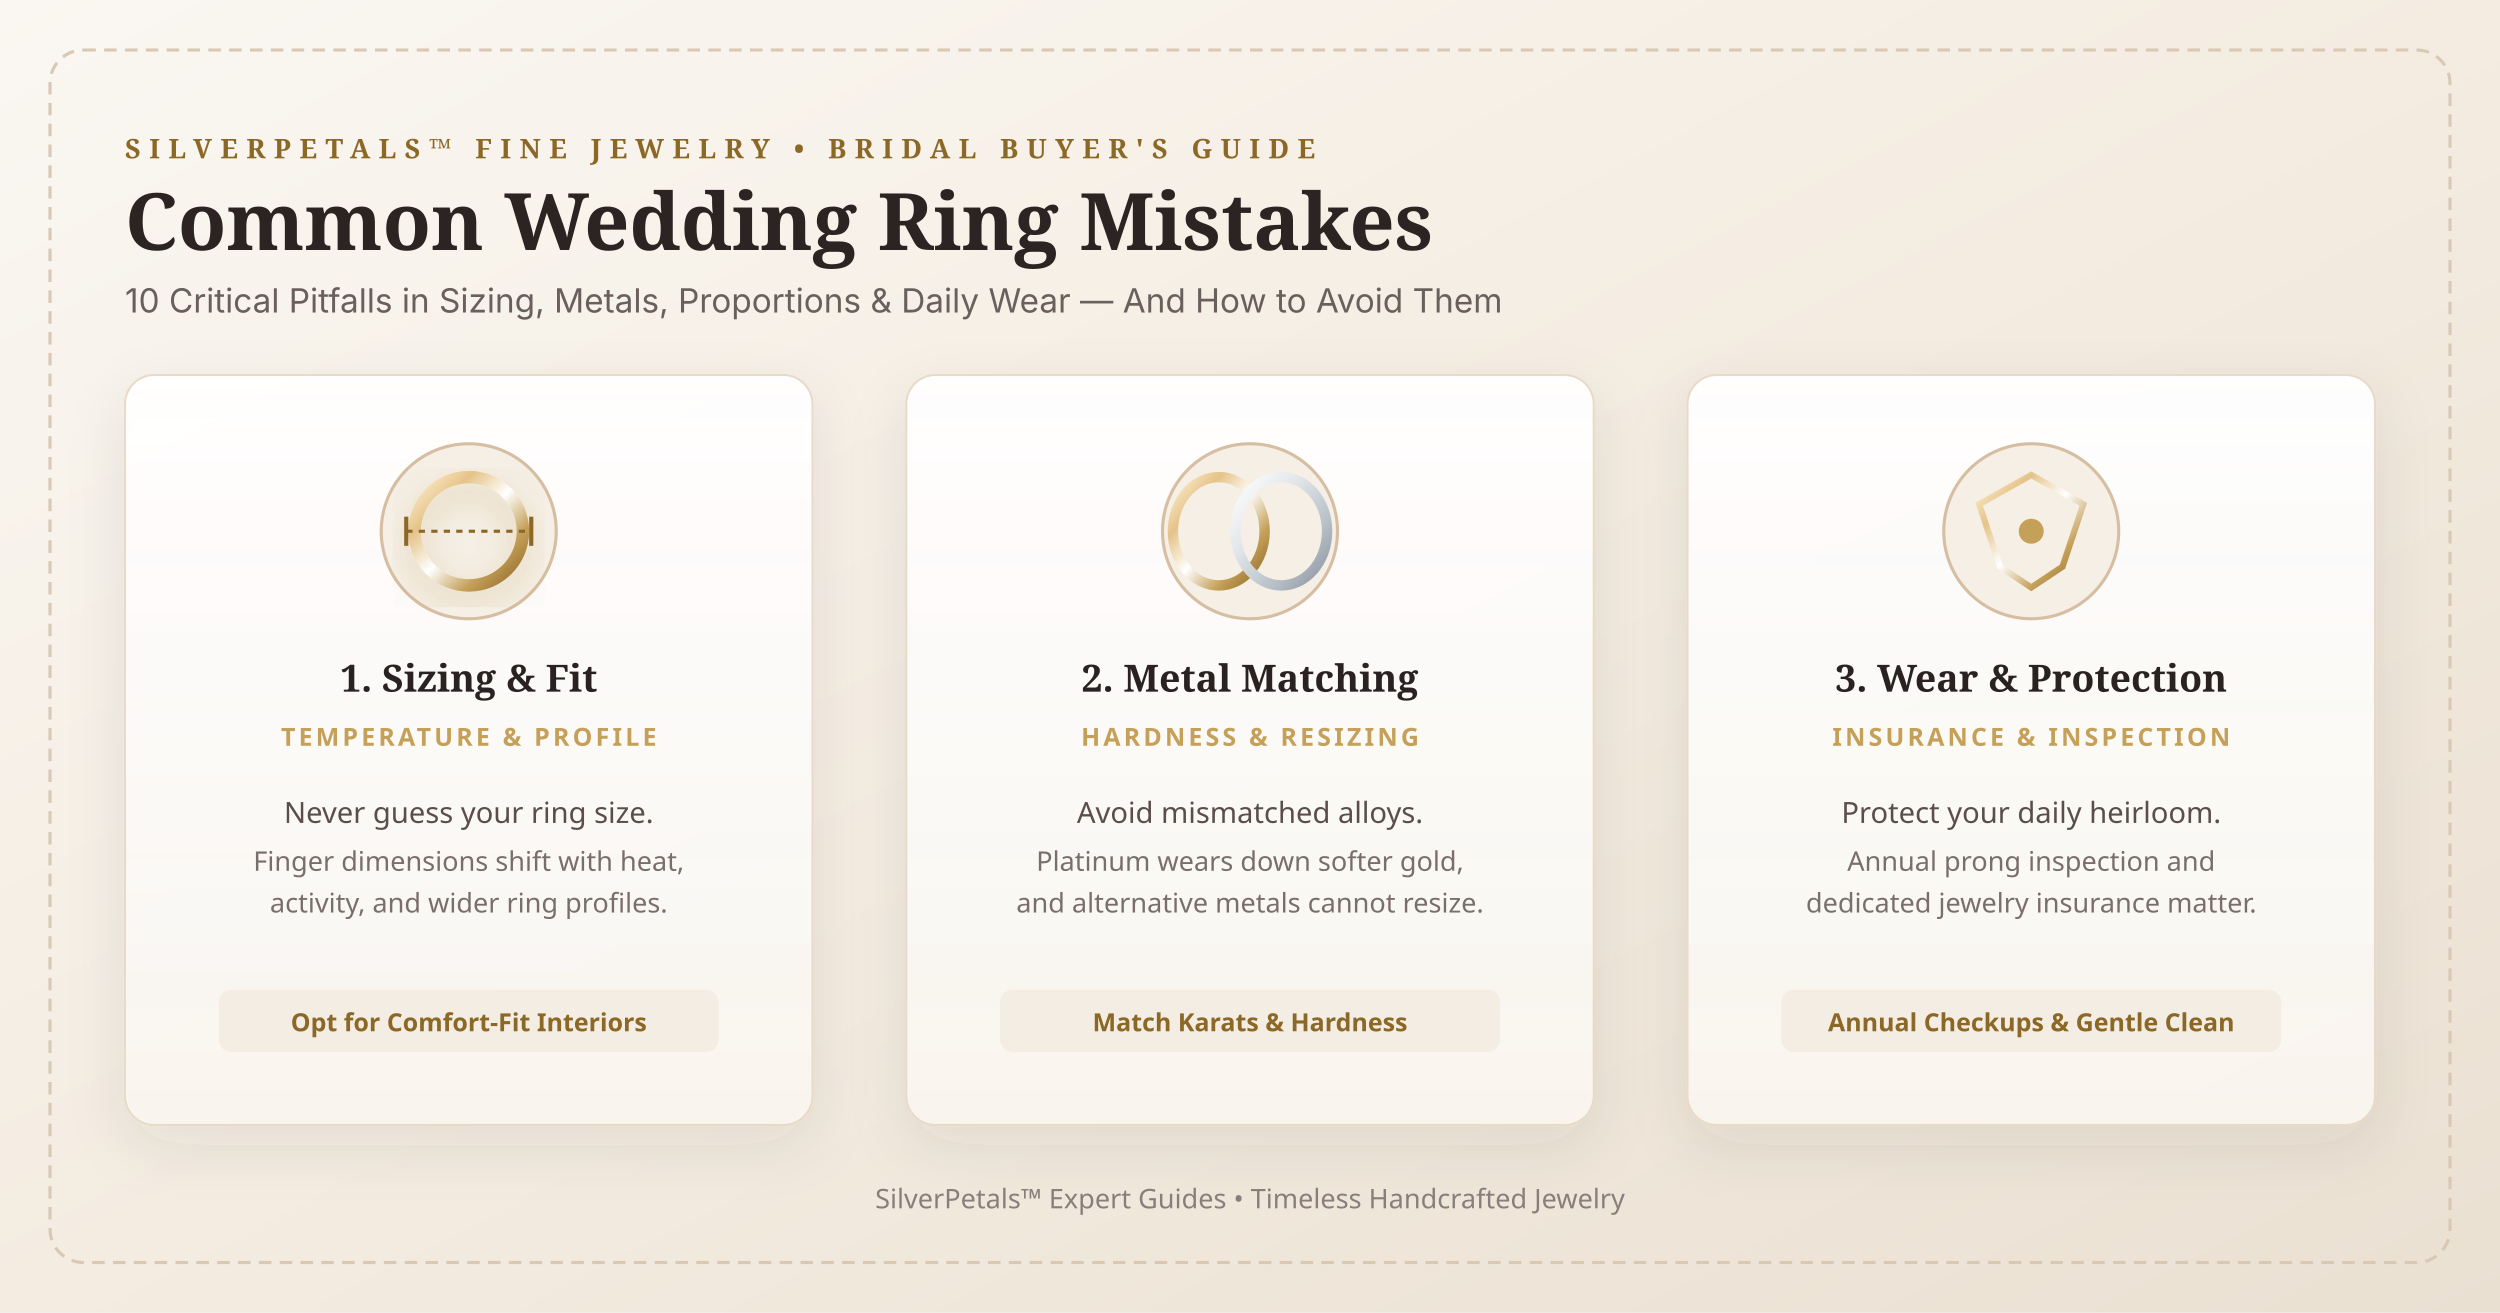
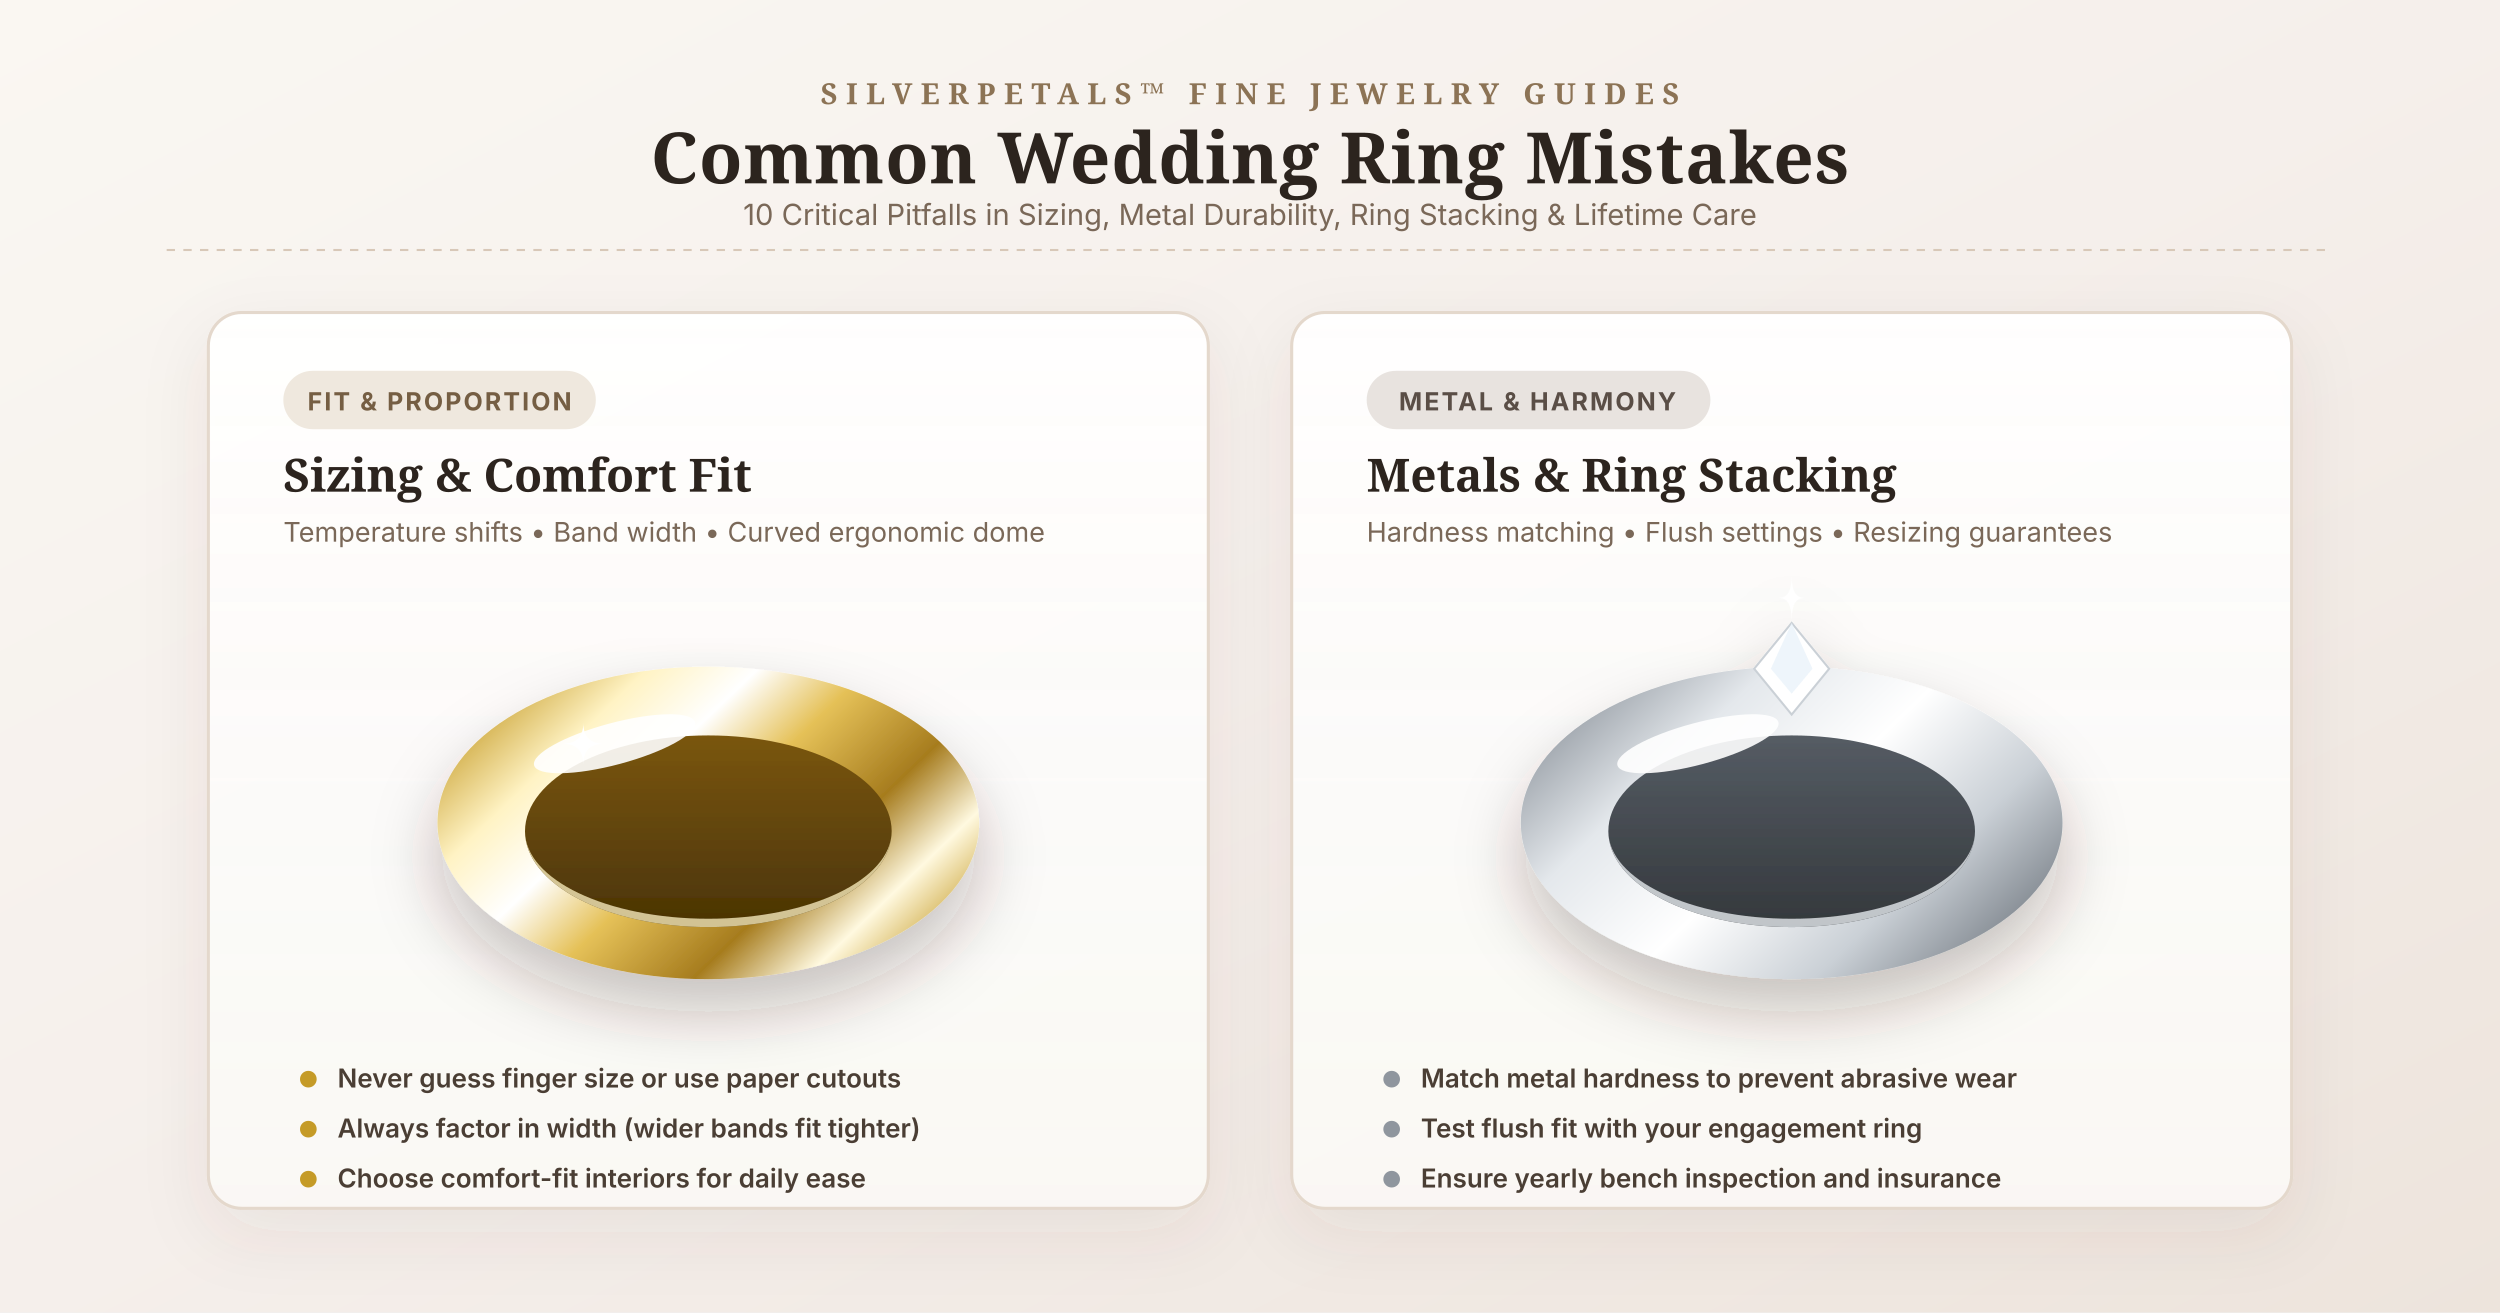
<svg xmlns="http://www.w3.org/2000/svg" viewBox="0 0 1200 630" width="1200" height="630">
  <defs>
    <linearGradient id="bgGrad" x1="0%" y1="0%" x2="100%" y2="100%">
      <stop offset="0%" stop-color="#FAF7F2" />
-       <stop offset="50%" stop-color="#F4ECE1" />
-       <stop offset="100%" stop-color="#EAE0D2" />
+       <stop offset="50%" stop-color="#F5EFEB" />
+       <stop offset="100%" stop-color="#EDE4DC" />
    </linearGradient>
-     <linearGradient id="goldGrad" x1="0%" y1="0%" x2="100%" y2="100%">
-       <stop offset="0%" stop-color="#FFF2D6" />
-       <stop offset="25%" stop-color="#E5C388" />
+     <linearGradient id="goldRingGrad" x1="0%" y1="20%" x2="100%" y2="80%">
+       <stop offset="0%" stop-color="#C59B27" />
+       <stop offset="20%" stop-color="#FFF3C4" />
+       <stop offset="35%" stop-color="#FFFFFF" />
+       <stop offset="50%" stop-color="#E5C158" />
+       <stop offset="70%" stop-color="#A67C1E" />
+       <stop offset="85%" stop-color="#FFF9E0" />
+       <stop offset="100%" stop-color="#C59B27" />
+     </linearGradient>
+     <linearGradient id="goldInnerGrad" x1="0%" y1="0%" x2="0%" y2="100%">
+       <stop offset="0%" stop-color="#7A560F" />
+       <stop offset="100%" stop-color="#4A3405" />
+     </linearGradient>
+     <linearGradient id="platRingGrad" x1="0%" y1="20%" x2="100%" y2="80%">
+       <stop offset="0%" stop-color="#8F969E" />
+       <stop offset="25%" stop-color="#E4E8EC" />
      <stop offset="50%" stop-color="#FFFFFF" />
-       <stop offset="75%" stop-color="#C5A059" />
-       <stop offset="100%" stop-color="#8C6826" />
+       <stop offset="75%" stop-color="#CAD0D6" />
+       <stop offset="100%" stop-color="#737A82" />
    </linearGradient>
-     <linearGradient id="platGrad" x1="0%" y1="0%" x2="100%" y2="100%">
-       <stop offset="0%" stop-color="#FFFFFF" />
-       <stop offset="35%" stop-color="#E2E6EA" />
-       <stop offset="70%" stop-color="#B8C0C8" />
-       <stop offset="100%" stop-color="#8A94A0" />
+     <linearGradient id="platInnerGrad" x1="0%" y1="0%" x2="0%" y2="100%">
+       <stop offset="0%" stop-color="#555C64" />
+       <stop offset="100%" stop-color="#34383C" />
    </linearGradient>
    <linearGradient id="cardGrad" x1="0%" y1="0%" x2="0%" y2="100%">
      <stop offset="0%" stop-color="#FFFFFF" stop-opacity="0.96" />
-       <stop offset="100%" stop-color="#FAF6F0" stop-opacity="0.94" />
+       <stop offset="100%" stop-color="#FBF9F5" stop-opacity="0.92" />
    </linearGradient>
-     <filter id="shadowFilter" x="-10%" y="-10%" width="120%" height="125%">
-       <feDropShadow dx="0" dy="10" stdDeviation="14" flood-color="#4A3E3D" flood-opacity="0.09" />
+     <filter id="cardShadow" x="-10%" y="-10%" width="120%" height="130%">
+       <feDropShadow dx="0" dy="12" stdDeviation="16" flood-color="#5A4A42" flood-opacity="0.08" />
    </filter>
-     <filter id="ringGlow" x="-20%" y="-20%" width="140%" height="140%">
-       <feDropShadow dx="0" dy="6" stdDeviation="8" flood-color="#8C6826" flood-opacity="0.25" />
+     <filter id="ringShadow" x="-20%" y="-20%" width="140%" height="150%">
+       <feDropShadow dx="0" dy="16" stdDeviation="15" flood-color="#3A2818" flood-opacity="0.26" />
    </filter>
  </defs>
  <rect width="1200" height="630" fill="url(#bgGrad)" />
-   <rect x="24" y="24" width="1152" height="582" fill="none" stroke="#D8C8B4" stroke-width="1.5" stroke-dasharray="6,4" rx="16" />
-   <g transform="translate(60, 52)">
-     <text x="0" y="24" font-family="'Cinzel', 'Playfair Display', Georgia, serif" font-size="13" font-weight="700" letter-spacing="4" fill="#8C6826">SILVERPETALS™ FINE JEWELRY • BRIDAL BUYER'S GUIDE</text>
-     <text x="0" y="68" font-family="'Cinzel', 'Playfair Display', Georgia, serif" font-size="38" font-weight="700" fill="#2C2422">Common Wedding Ring Mistakes</text>
-     <text x="0" y="98" font-family="'Plus Jakarta Sans', system-ui, -apple-system, sans-serif" font-size="16" fill="#6A5F5D">10 Critical Pitfalls in Sizing, Metals, Proportions &amp; Daily Wear — And How to Avoid Them</text>
+   <line x1="80" y1="120" x2="1120" y2="120" stroke="#D8C8B8" stroke-width="1" stroke-dasharray="4 4" />
+   <g transform="translate(600, 50)" text-anchor="middle">
+     <text font-family="'Cinzel', 'Playfair Display', Georgia, serif" font-size="14" font-weight="600" letter-spacing="4" fill="#8C7355" text-transform="uppercase">SILVERPETALS™ FINE JEWELRY GUIDES</text>
+     <text y="38" font-family="'Playfair Display', Georgia, serif" font-size="34" font-weight="700" fill="#2C241E" letter-spacing="0.5">Common Wedding Ring Mistakes</text>
+     <text y="58" font-family="'Inter', -apple-system, BlinkMacSystemFont, 'Segoe UI', sans-serif" font-size="14" fill="#7A6858" font-weight="400">10 Critical Pitfalls in Sizing, Metal Durability, Ring Stacking &amp; Lifetime Care</text>
  </g>
-   <g transform="translate(60, 180)" filter="url(#shadowFilter)">
-     <rect width="330" height="360" rx="14" fill="url(#cardGrad)" stroke="#E8DAC8" stroke-width="1" />
-     <circle cx="165" cy="75" r="42" fill="#F6EFE5" stroke="#D6BEA2" stroke-width="1.5" />
-     <circle cx="165" cy="75" r="26" fill="none" stroke="url(#goldGrad)" stroke-width="6" filter="url(#ringGlow)" />
-     <path d="M 135 75 L 195 75" stroke="#8C6826" stroke-width="1.5" stroke-dasharray="3,3" />
-     <path d="M 135 68 L 135 82 M 195 68 L 195 82" stroke="#8C6826" stroke-width="2" />
-     <text x="165" y="152" text-anchor="middle" font-family="'Cinzel', Georgia, serif" font-size="18" font-weight="700" fill="#2C2422">1. Sizing &amp; Fit</text>
-     <text x="165" y="178" text-anchor="middle" font-family="'Plus Jakarta Sans', sans-serif" font-size="12" font-weight="700" letter-spacing="1.5" fill="#C5A059">TEMPERATURE &amp; PROFILE</text>
-     <text x="165" y="215" text-anchor="middle" font-family="'Plus Jakarta Sans', sans-serif" font-size="14" fill="#5A4E4C">Never guess your ring size.</text>
-     <text x="165" y="238" text-anchor="middle" font-family="'Plus Jakarta Sans', sans-serif" font-size="13" fill="#7A6E6C">Finger dimensions shift with heat,</text>
-     <text x="165" y="258" text-anchor="middle" font-family="'Plus Jakarta Sans', sans-serif" font-size="13" fill="#7A6E6C">activity, and wider ring profiles.</text>
-     <rect x="45" y="295" width="240" height="30" rx="6" fill="#F4EDE3" />
-     <text x="165" y="315" text-anchor="middle" font-family="'Plus Jakarta Sans', sans-serif" font-size="12" font-weight="600" fill="#8C6826">Opt for Comfort-Fit Interiors</text>
+   <g transform="translate(100, 150)">
+     <rect width="480" height="430" rx="16" fill="url(#cardGrad)" stroke="#E4D8CC" stroke-width="1.5" filter="url(#cardShadow)" />
+     <rect x="36" y="28" width="150" height="28" rx="14" fill="#EFE8DE" />
+     <text x="111" y="47" font-family="'Inter', sans-serif" font-size="12" font-weight="700" fill="#755E43" text-anchor="middle" letter-spacing="1">FIT &amp; PROPORTION</text>
+     <text x="36" y="86" font-family="'Playfair Display', Georgia, serif" font-size="22" font-weight="700" fill="#2C241E">Sizing &amp; Comfort Fit</text>
+     <text x="36" y="110" font-family="'Inter', sans-serif" font-size="13" fill="#7A6858">Temperature shifts • Band width • Curved ergonomic dome</text>
+     <g transform="translate(240, 245)" filter="url(#ringShadow)">
+       <ellipse cx="0" cy="0" rx="130" ry="75" fill="url(#goldRingGrad)" />
+       <ellipse cx="0" cy="4" rx="88" ry="46" fill="url(#goldInnerGrad)" />
+       <path d="M -88,4 A 88,46 0 0,0 88,4 A 88,42 0 0,1 -88,4 Z" fill="#FFF3C4" opacity="0.75" />
+       <ellipse cx="-45" cy="-38" rx="40" ry="10" fill="#FFFFFF" opacity="0.9" transform="rotate(-15, -45, -38)" />
+       <path d="M -70,-38 Q -60,-38 -60,-48 Q -60,-38 -50,-38 Q -60,-38 -60,-28 Q -60,-38 -70,-38 Z" fill="#FFFFFF" />
+       <circle cx="-60" cy="-38" r="3" fill="#FFFFFF" />
+     </g>
+     <g transform="translate(40, 360)" font-family="'Inter', sans-serif" font-size="12.5" fill="#4A3E34">
+       <circle cx="8" cy="8" r="4" fill="#C59B27" />
+       <text x="22" y="12" font-weight="600">Never guess finger size or use paper cutouts</text>
+       <circle cx="8" cy="32" r="4" fill="#C59B27" />
+       <text x="22" y="36" font-weight="600">Always factor in width (wider bands fit tighter)</text>
+       <circle cx="8" cy="56" r="4" fill="#C59B27" />
+       <text x="22" y="60" font-weight="600">Choose comfort-fit interiors for daily ease</text>
+     </g>
  </g>
-   <g transform="translate(435, 180)" filter="url(#shadowFilter)">
-     <rect width="330" height="360" rx="14" fill="url(#cardGrad)" stroke="#E8DAC8" stroke-width="1" />
-     <circle cx="165" cy="75" r="42" fill="#F6EFE5" stroke="#D6BEA2" stroke-width="1.5" />
-     <ellipse cx="150" cy="75" rx="22" ry="26" fill="none" stroke="url(#goldGrad)" stroke-width="5" />
-     <ellipse cx="180" cy="75" rx="22" ry="26" fill="none" stroke="url(#platGrad)" stroke-width="5" />
-     <text x="165" y="152" text-anchor="middle" font-family="'Cinzel', Georgia, serif" font-size="18" font-weight="700" fill="#2C2422">2. Metal Matching</text>
-     <text x="165" y="178" text-anchor="middle" font-family="'Plus Jakarta Sans', sans-serif" font-size="12" font-weight="700" letter-spacing="1.5" fill="#C5A059">HARDNESS &amp; RESIZING</text>
-     <text x="165" y="215" text-anchor="middle" font-family="'Plus Jakarta Sans', sans-serif" font-size="14" fill="#5A4E4C">Avoid mismatched alloys.</text>
-     <text x="165" y="238" text-anchor="middle" font-family="'Plus Jakarta Sans', sans-serif" font-size="13" fill="#7A6E6C">Platinum wears down softer gold,</text>
-     <text x="165" y="258" text-anchor="middle" font-family="'Plus Jakarta Sans', sans-serif" font-size="13" fill="#7A6E6C">and alternative metals cannot resize.</text>
-     <rect x="45" y="295" width="240" height="30" rx="6" fill="#F4EDE3" />
-     <text x="165" y="315" text-anchor="middle" font-family="'Plus Jakarta Sans', sans-serif" font-size="12" font-weight="600" fill="#8C6826">Match Karats &amp; Hardness</text>
+   <g transform="translate(620, 150)">
+     <rect width="480" height="430" rx="16" fill="url(#cardGrad)" stroke="#E4D8CC" stroke-width="1.5" filter="url(#cardShadow)" />
+     <rect x="36" y="28" width="165" height="28" rx="14" fill="#E8E3DF" />
+     <text x="118" y="47" font-family="'Inter', sans-serif" font-size="12" font-weight="700" fill="#5A4E46" text-anchor="middle" letter-spacing="1">METAL &amp; HARMONY</text>
+     <text x="36" y="86" font-family="'Playfair Display', Georgia, serif" font-size="22" font-weight="700" fill="#2C241E">Metals &amp; Ring Stacking</text>
+     <text x="36" y="110" font-family="'Inter', sans-serif" font-size="13" fill="#7A6858">Hardness matching • Flush settings • Resizing guarantees</text>
+     <g transform="translate(240, 245)" filter="url(#ringShadow)">
+       <ellipse cx="0" cy="0" rx="130" ry="75" fill="url(#platRingGrad)" />
+       <ellipse cx="0" cy="4" rx="88" ry="46" fill="url(#platInnerGrad)" />
+       <path d="M -88,4 A 88,46 0 0,0 88,4 A 88,42 0 0,1 -88,4 Z" fill="#E4E8EC" opacity="0.8" />
+       <ellipse cx="-45" cy="-38" rx="40" ry="10" fill="#FFFFFF" opacity="0.9" transform="rotate(-15, -45, -38)" />
+       <g transform="translate(0, -74)">
+         <polygon points="0,-22 18,0 0,22 -18,0" fill="#FFFFFF" stroke="#CAD0D6" stroke-width="1" />
+         <polygon points="0,-22 10,0 0,12 -10,0" fill="#EAF3FA" opacity="0.8" />
+         <path d="M 0,-24 Q 0,-34 6,-34 Q 0,-34 0,-44 Q 0,-34 -6,-34 Q 0,-34 0,-24 Z" fill="#FFFFFF" />
+         <circle cx="0" cy="-34" r="2.5" fill="#FFFFFF" />
+       </g>
+     </g>
+     <g transform="translate(40, 360)" font-family="'Inter', sans-serif" font-size="12.5" fill="#4A3E34">
+       <circle cx="8" cy="8" r="4" fill="#8F969E" />
+       <text x="22" y="12" font-weight="600">Match metal hardness to prevent abrasive wear</text>
+       <circle cx="8" cy="32" r="4" fill="#8F969E" />
+       <text x="22" y="36" font-weight="600">Test flush fit with your engagement ring</text>
+       <circle cx="8" cy="56" r="4" fill="#8F969E" />
+       <text x="22" y="60" font-weight="600">Ensure yearly bench inspection and insurance</text>
+     </g>
  </g>
-   <g transform="translate(810, 180)" filter="url(#shadowFilter)">
-     <rect width="330" height="360" rx="14" fill="url(#cardGrad)" stroke="#E8DAC8" stroke-width="1" />
-     <circle cx="165" cy="75" r="42" fill="#F6EFE5" stroke="#D6BEA2" stroke-width="1.5" />
-     <path d="M 165 48 L 190 62 L 180 92 L 165 102 L 150 92 L 140 62 Z" fill="none" stroke="url(#goldGrad)" stroke-width="3" />
-     <circle cx="165" cy="75" r="6" fill="#C5A059" />
-     <text x="165" y="152" text-anchor="middle" font-family="'Cinzel', Georgia, serif" font-size="18" font-weight="700" fill="#2C2422">3. Wear &amp; Protection</text>
-     <text x="165" y="178" text-anchor="middle" font-family="'Plus Jakarta Sans', sans-serif" font-size="12" font-weight="700" letter-spacing="1.5" fill="#C5A059">INSURANCE &amp; INSPECTION</text>
-     <text x="165" y="215" text-anchor="middle" font-family="'Plus Jakarta Sans', sans-serif" font-size="14" fill="#5A4E4C">Protect your daily heirloom.</text>
-     <text x="165" y="238" text-anchor="middle" font-family="'Plus Jakarta Sans', sans-serif" font-size="13" fill="#7A6E6C">Annual prong inspection and</text>
-     <text x="165" y="258" text-anchor="middle" font-family="'Plus Jakarta Sans', sans-serif" font-size="13" fill="#7A6E6C">dedicated jewelry insurance matter.</text>
-     <rect x="45" y="295" width="240" height="30" rx="6" fill="#F4EDE3" />
-     <text x="165" y="315" text-anchor="middle" font-family="'Plus Jakarta Sans', sans-serif" font-size="12" font-weight="600" fill="#8C6826">Annual Checkups &amp; Gentle Clean</text>
-   </g>
-   <text x="600" y="580" text-anchor="middle" font-family="'Plus Jakarta Sans', sans-serif" font-size="13" font-weight="500" fill="#8A7E7C">SilverPetals™ Expert Guides • Timeless Handcrafted Jewelry</text>
</svg>
